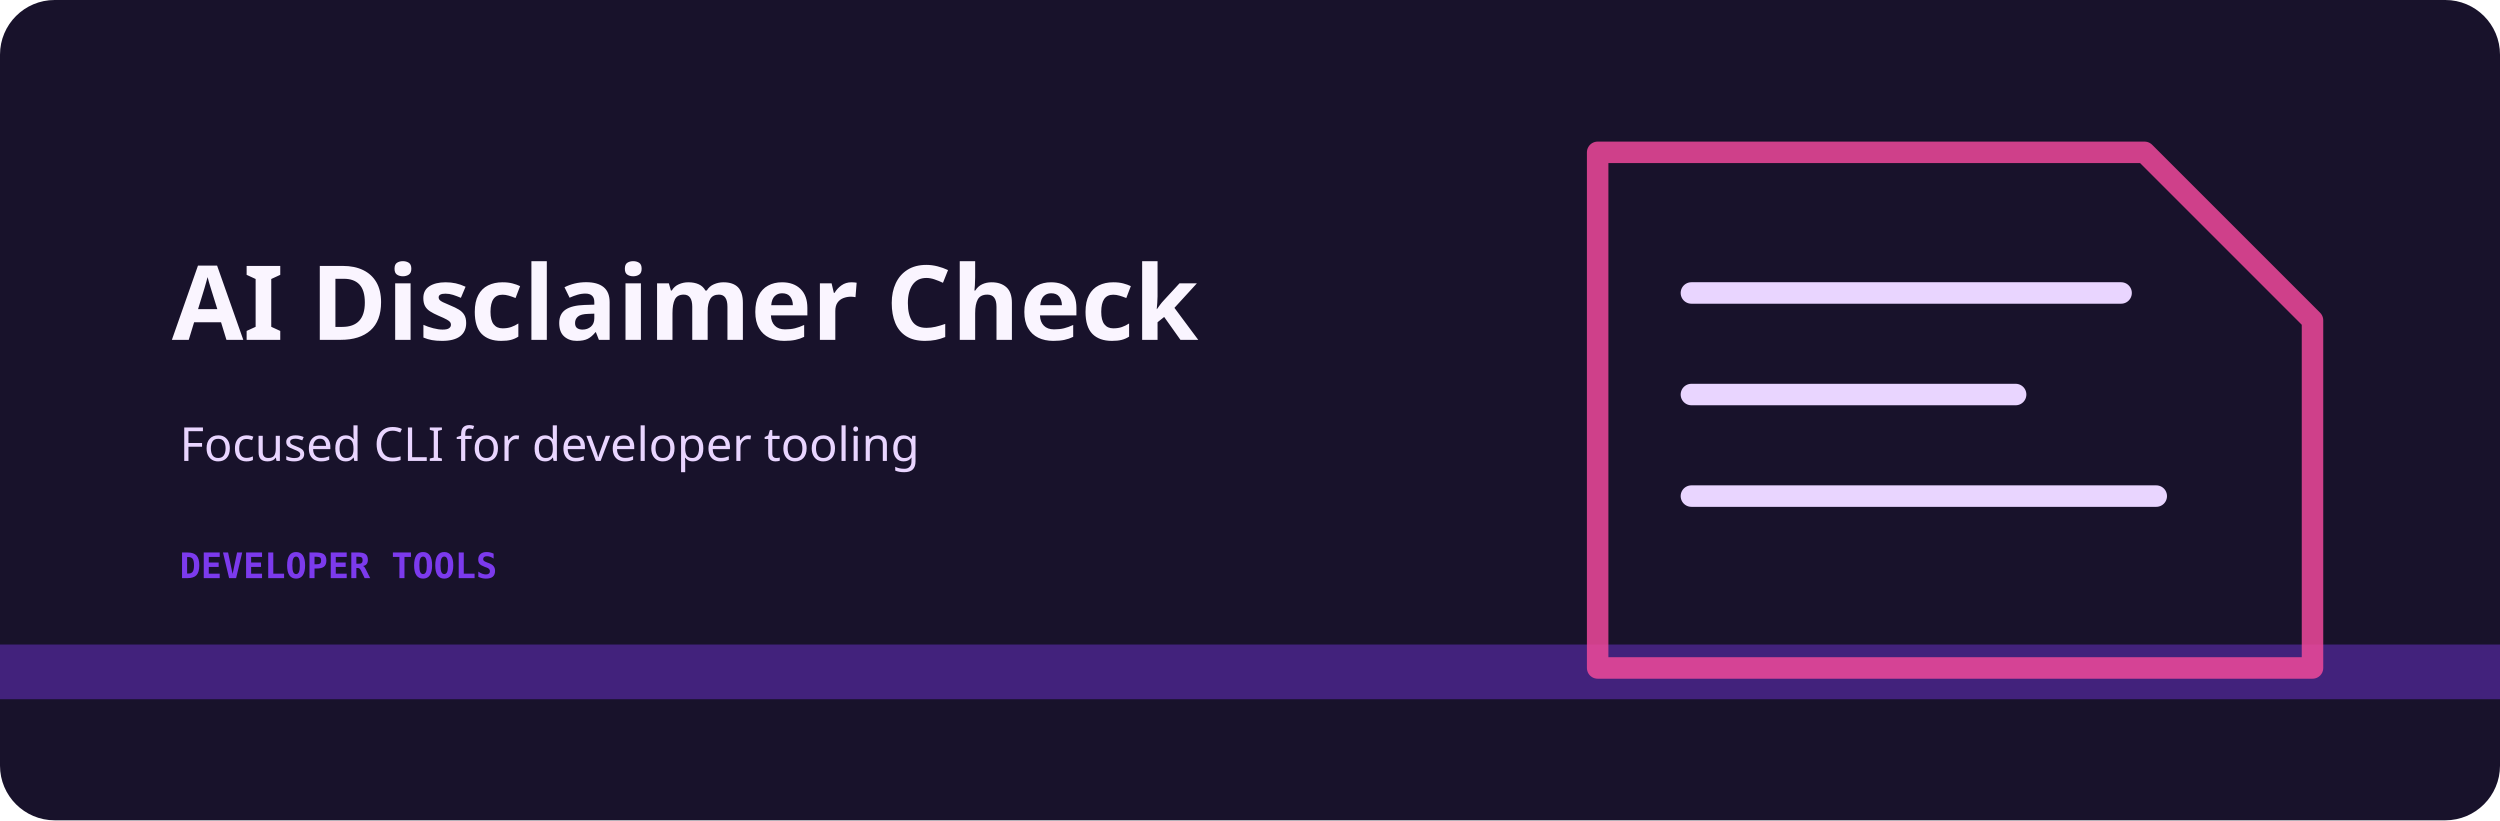
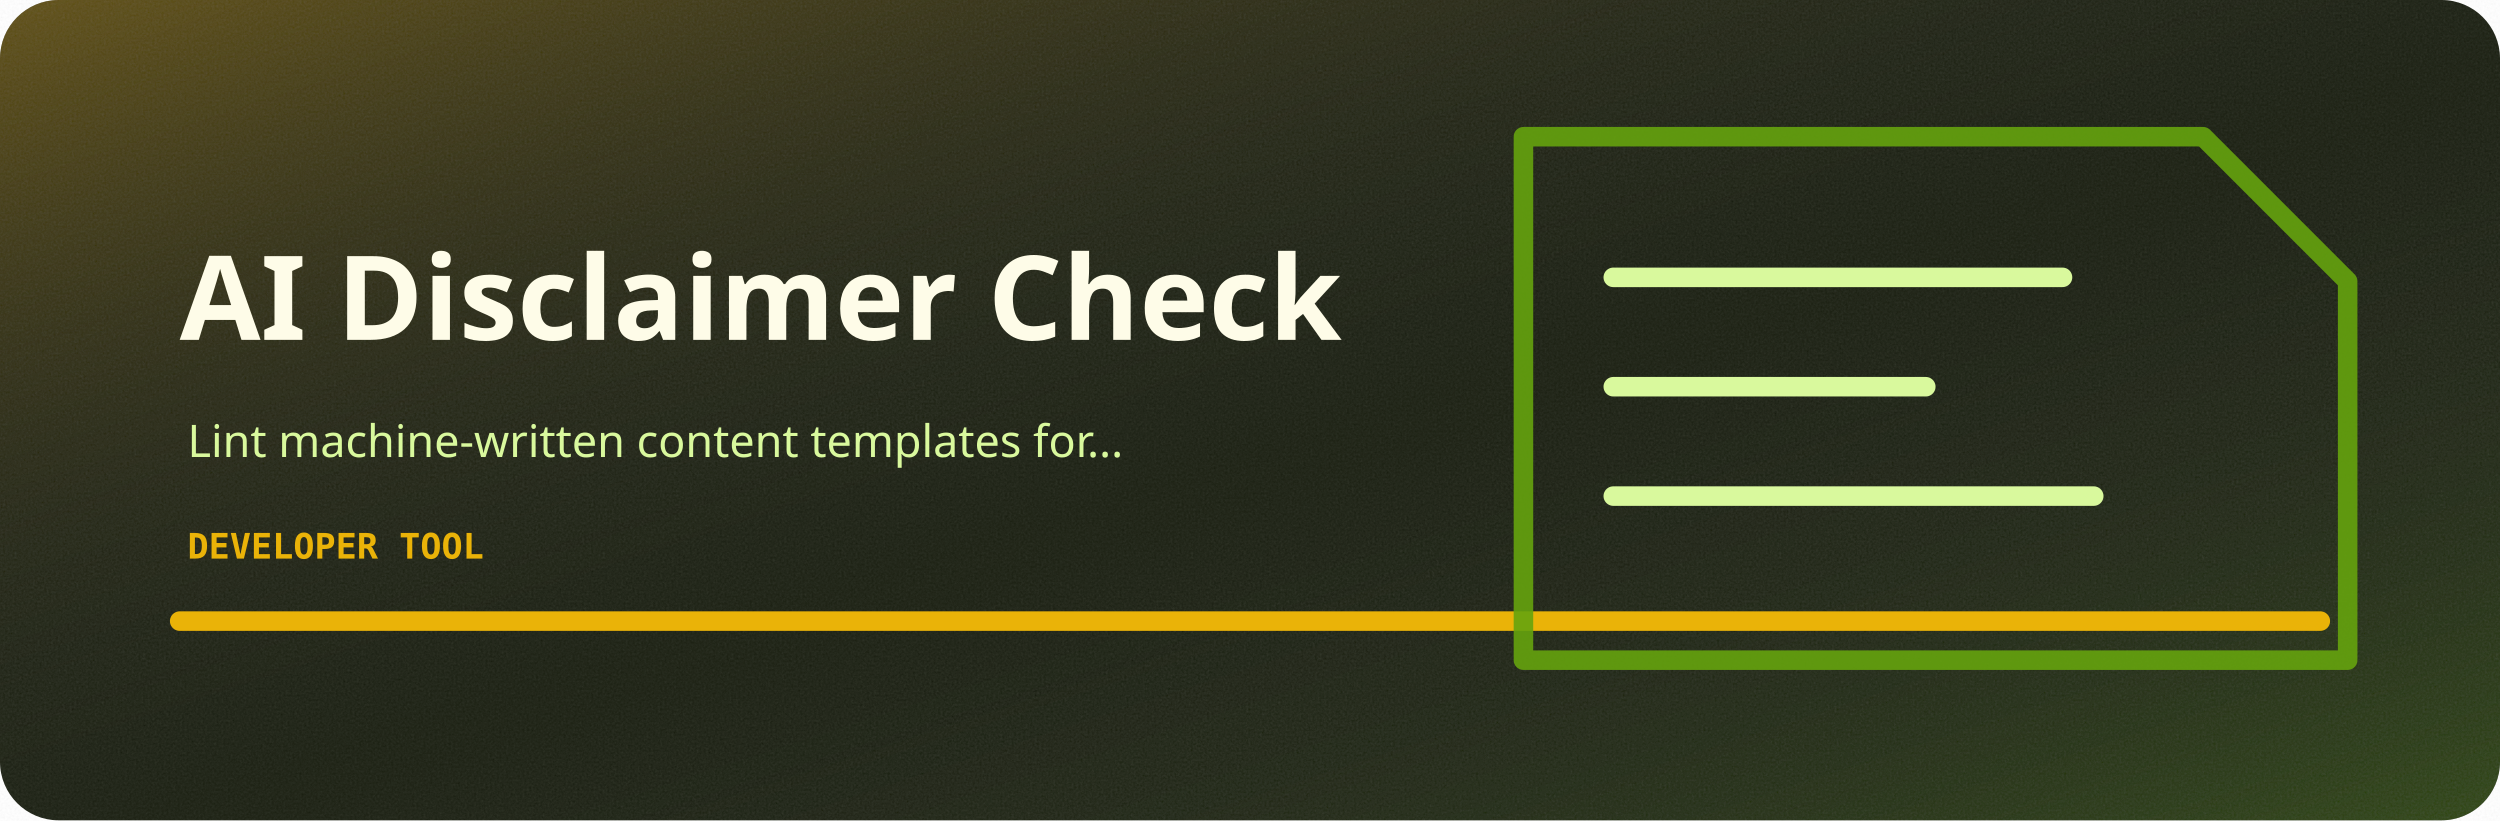
<svg xmlns="http://www.w3.org/2000/svg" width="1280" height="420" viewBox="0 0 1280 420" fill="none" role="img" aria-label="AI Disclaimer Check cover">
-   <rect width="1280" height="420" rx="28" fill="#18122b" />
-   <path d="M0 344h1280" stroke="#7c3aed" stroke-width="28" opacity=".42" />
-   <path d="M818 78l280 0 86 86v178H818z" fill="none" stroke="#ec4899" stroke-width="11" stroke-linejoin="round" opacity=".86" />
-   <path d="M866 150h220M866 202h166M866 254h238" stroke="#e9d5ff" stroke-width="11" stroke-linecap="round" />
-   <text x="88" y="174" fill="#faf5ff" font-family="DM Sans, ui-sans-serif, system-ui" font-size="53" font-weight="900">AI Disclaimer Check</text>
-   <text x="92" y="236" fill="#e9d5ff" font-family="DM Sans, ui-sans-serif, system-ui" font-size="24">Focused CLI for developer tooling</text>
-   <text x="92" y="296" fill="#7c3aed" font-family="ui-monospace, SFMono-Regular, Menlo, monospace" font-size="18" font-weight="700">DEVELOPER TOOLS</text>
+   <defs>
+     <linearGradient id="g" x1="0" x2="1" y1="0" y2="1">
+       <stop offset="0" stop-color="#eab308" stop-opacity=".34" />
+       <stop offset=".54" stop-color="#1b2012" stop-opacity="0" />
+       <stop offset="1" stop-color="#65a30d" stop-opacity=".30" />
+     </linearGradient>
+     <filter id="grain" x="-20%" y="-20%" width="140%" height="140%">
+       <feTurbulence type="fractalNoise" baseFrequency=".85" numOctaves="2" seed="73" result="noise" />
+       <feColorMatrix type="saturate" values="0" />
+       <feComponentTransfer>
+         <feFuncA type="table" tableValues="0 .10" />
+       </feComponentTransfer>
+       <feBlend mode="soft-light" in2="SourceGraphic" />
+     </filter>
+   </defs>
+   <rect width="1280" height="420" rx="30" fill="#1b2012" />
+   <rect width="1280" height="420" rx="30" fill="url(#g)" filter="url(#grain)" />
+   <path d="M92 318h1096" stroke="#eab308" stroke-width="10" stroke-linecap="round" />
+   <path d="M780 70h348l74 74v194H780z" fill="none" stroke="#65a30d" stroke-width="10" stroke-linejoin="round" opacity=".9" />
+   <path d="M826 142h230M826 198h160M826 254h246" stroke="#d9f99d" stroke-width="10" stroke-linecap="round" />
+   <text x="92" y="174" fill="#fefce8" font-family="Manrope, ui-sans-serif, system-ui" font-size="60" font-weight="850">AI Disclaimer Check</text>
+   <text x="96" y="234" fill="#d9f99d" font-family="Manrope, ui-sans-serif, system-ui" font-size="23">Lint machine-written content templates for...</text>
+   <text x="96" y="286" fill="#eab308" font-family="ui-monospace, SFMono-Regular, Menlo, monospace" font-size="18" font-weight="800">DEVELOPER TOOL</text>
</svg>
